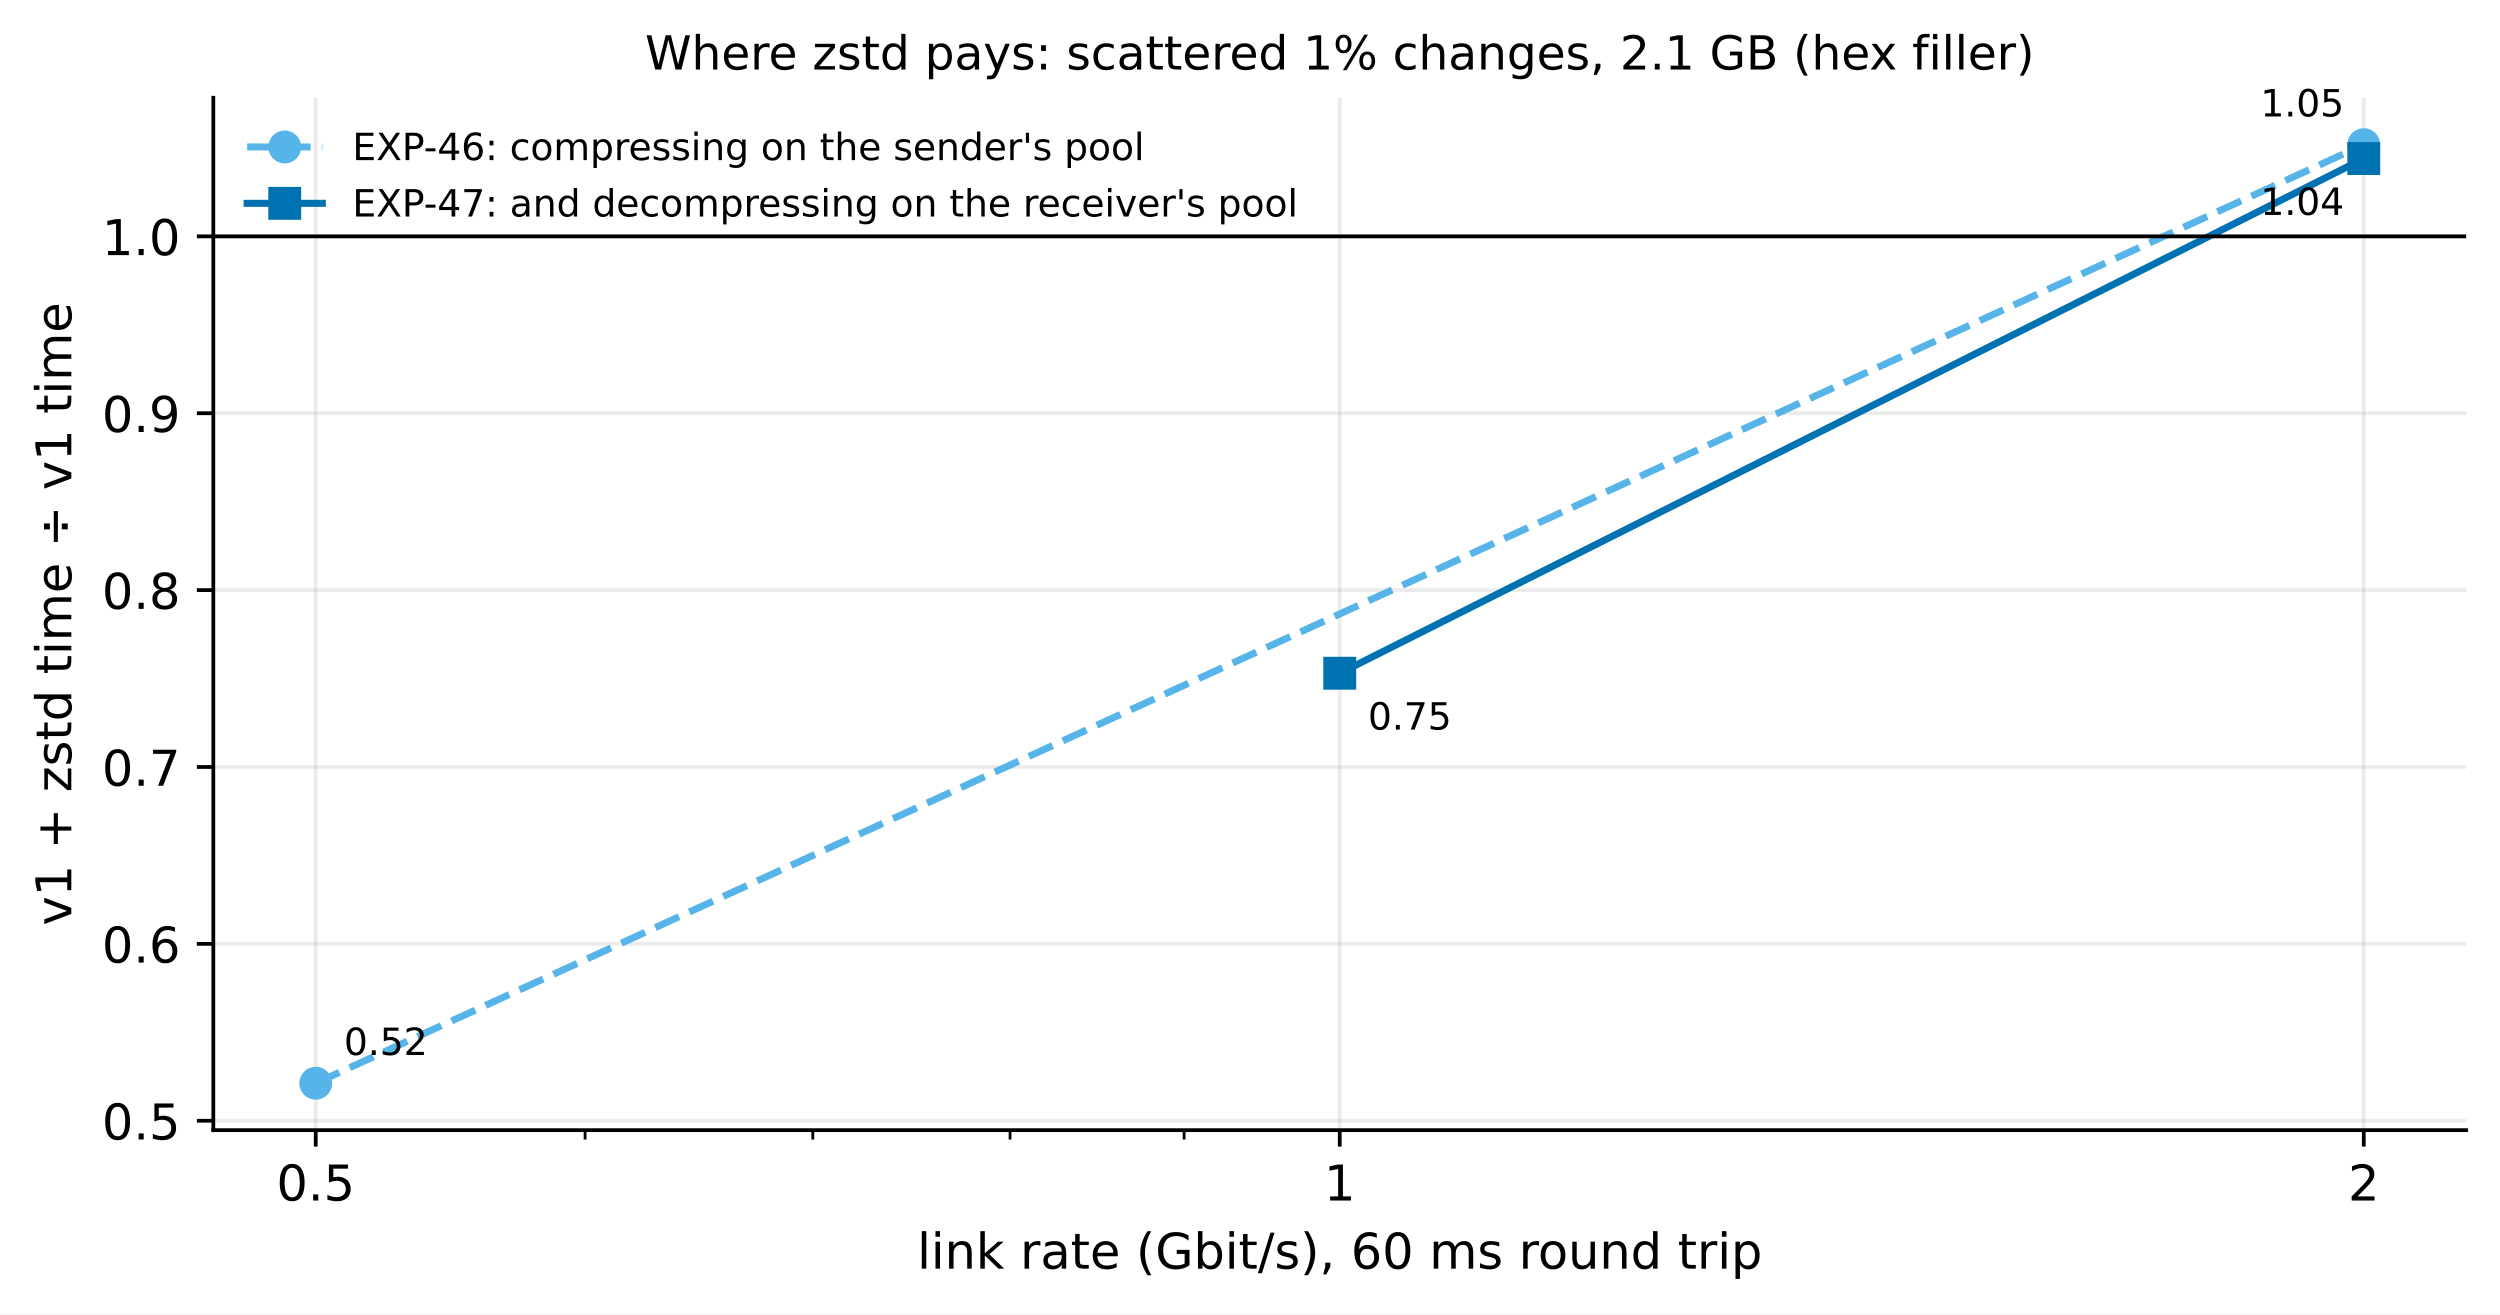
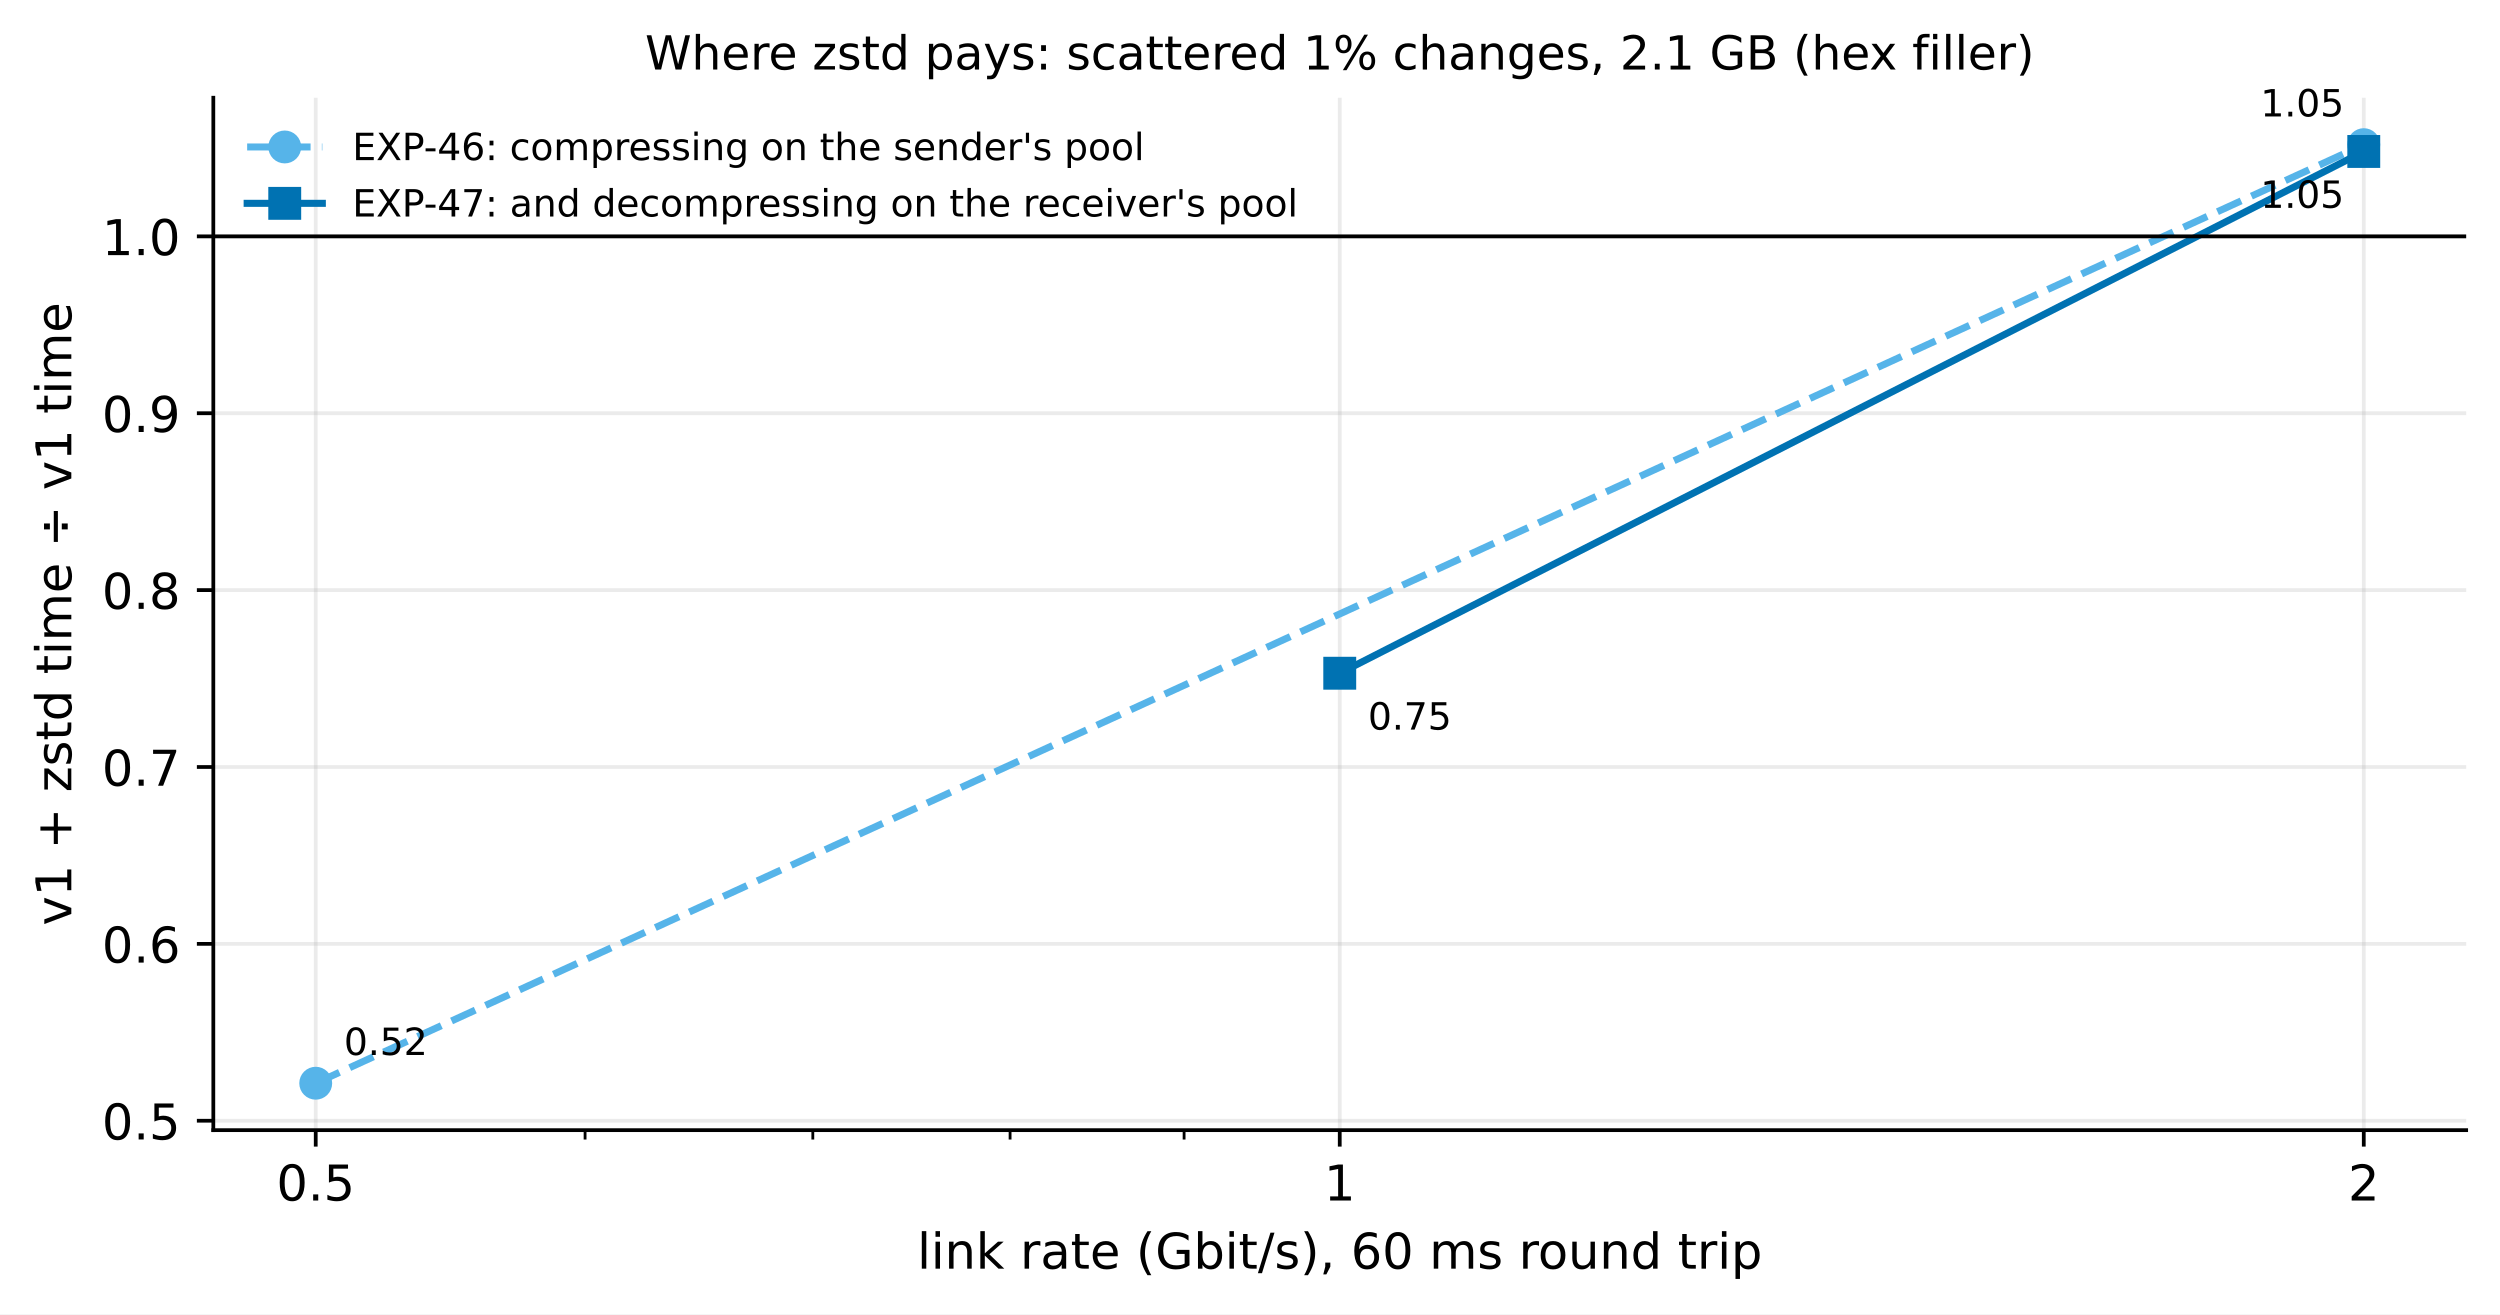
<svg xmlns="http://www.w3.org/2000/svg" xmlns:xlink="http://www.w3.org/1999/xlink" width="532.055pt" height="279.722pt" viewBox="0 0 532.055 279.722" version="1.1">
  <defs>
    <style type="text/css">*{stroke-linejoin: round; stroke-linecap: butt}</style>
  </defs>
  <g id="figure_1">
    <g id="patch_1">
      <path d="M 0 279.722  L 532.055 279.722  L 532.055 0  L 0 0  z " style="fill: #ffffff" />
    </g>
    <g id="axes_1">
      <g id="patch_2">
        <path d="M 45.399 240.521  L 524.855 240.521  L 524.855 20.798  L 45.399 20.798  z " style="fill: #ffffff" />
      </g>
      <g id="matplotlib.axis_1">
        <g id="xtick_1">
          <g id="line2d_1">
            <path d="M 67.193 240.521  L 67.193 20.798  " clip-path="url(#p0ca9a88c3c)" style="fill: none; stroke: #b0b0b0; stroke-opacity: 0.25; stroke-width: 0.8; stroke-linecap: square" />
          </g>
          <g id="line2d_2">
            <defs>
              <path id="m3b7faea5d2" d="M 0 0  L 0 3.5  " style="stroke: #000000; stroke-width: 0.8" />
            </defs>
            <g>
              <use xlink:href="#m3b7faea5d2" x="67.193" y="240.521" style="stroke: #000000; stroke-width: 0.8" />
            </g>
          </g>
          <g id="text_1">
            <text style="font-size: 10.5px; font-family: 'DejaVu Sans', 'Bitstream Vera Sans', 'Computer Modern Sans Serif', 'Lucida Grande', 'Verdana', 'Geneva', 'Lucid', 'Arial', 'Helvetica', 'Avant Garde', sans-serif; text-anchor: middle" x="67.193" y="255.498" transform="rotate(-0 67.19257 255.4983)">0.5</text>
          </g>
        </g>
        <g id="xtick_2">
          <g id="line2d_3">
            <path d="M 285.127 240.521  L 285.127 20.798  " clip-path="url(#p0ca9a88c3c)" style="fill: none; stroke: #b0b0b0; stroke-opacity: 0.25; stroke-width: 0.8; stroke-linecap: square" />
          </g>
          <g id="line2d_4">
            <g>
              <use xlink:href="#m3b7faea5d2" x="285.127" y="240.521" style="stroke: #000000; stroke-width: 0.8" />
            </g>
          </g>
          <g id="text_2">
            <text style="font-size: 10.5px; font-family: 'DejaVu Sans', 'Bitstream Vera Sans', 'Computer Modern Sans Serif', 'Lucida Grande', 'Verdana', 'Geneva', 'Lucid', 'Arial', 'Helvetica', 'Avant Garde', sans-serif; text-anchor: middle" x="285.127" y="255.498" transform="rotate(-0 285.1273 255.4983)">1</text>
          </g>
        </g>
        <g id="xtick_3">
          <g id="line2d_5">
            <path d="M 503.062 240.521  L 503.062 20.798  " clip-path="url(#p0ca9a88c3c)" style="fill: none; stroke: #b0b0b0; stroke-opacity: 0.25; stroke-width: 0.8; stroke-linecap: square" />
          </g>
          <g id="line2d_6">
            <g>
              <use xlink:href="#m3b7faea5d2" x="503.062" y="240.521" style="stroke: #000000; stroke-width: 0.8" />
            </g>
          </g>
          <g id="text_3">
            <text style="font-size: 10.5px; font-family: 'DejaVu Sans', 'Bitstream Vera Sans', 'Computer Modern Sans Serif', 'Lucida Grande', 'Verdana', 'Geneva', 'Lucid', 'Arial', 'Helvetica', 'Avant Garde', sans-serif; text-anchor: middle" x="503.062" y="255.498" transform="rotate(-0 503.062 255.4983)">2</text>
          </g>
        </g>
        <g id="xtick_4">
          <g id="line2d_7">
            <defs>
              <path id="meec627eef3" d="M 0 0  L 0 2  " style="stroke: #000000; stroke-width: 0.6" />
            </defs>
            <g>
              <use xlink:href="#meec627eef3" x="124.517" y="240.521" style="stroke: #000000; stroke-width: 0.6" />
            </g>
          </g>
        </g>
        <g id="xtick_5">
          <g id="line2d_8">
            <g>
              <use xlink:href="#meec627eef3" x="172.984" y="240.521" style="stroke: #000000; stroke-width: 0.6" />
            </g>
          </g>
        </g>
        <g id="xtick_6">
          <g id="line2d_9">
            <g>
              <use xlink:href="#meec627eef3" x="214.968" y="240.521" style="stroke: #000000; stroke-width: 0.6" />
            </g>
          </g>
        </g>
        <g id="xtick_7">
          <g id="line2d_10">
            <g>
              <use xlink:href="#meec627eef3" x="252.001" y="240.521" style="stroke: #000000; stroke-width: 0.6" />
            </g>
          </g>
        </g>
        <g id="text_4">
          <text style="font-size: 10.5px; font-family: 'DejaVu Sans', 'Bitstream Vera Sans', 'Computer Modern Sans Serif', 'Lucida Grande', 'Verdana', 'Geneva', 'Lucid', 'Arial', 'Helvetica', 'Avant Garde', sans-serif; text-anchor: middle" x="285.127" y="269.999" transform="rotate(-0 285.1273 269.9991)">link rate (Gbit/s), 60 ms round trip</text>
        </g>
      </g>
      <g id="matplotlib.axis_2">
        <g id="ytick_1">
          <g id="line2d_11">
            <path d="M 45.399 238.514  L 524.855 238.514  " clip-path="url(#p0ca9a88c3c)" style="fill: none; stroke: #b0b0b0; stroke-opacity: 0.25; stroke-width: 0.8; stroke-linecap: square" />
          </g>
          <g id="line2d_12">
            <defs>
              <path id="me28b40ded8" d="M 0 0  L -3.5 0  " style="stroke: #000000; stroke-width: 0.8" />
            </defs>
            <g>
              <use xlink:href="#me28b40ded8" x="45.399" y="238.514" style="stroke: #000000; stroke-width: 0.8" />
            </g>
          </g>
          <g id="text_5">
            <text style="font-size: 10.5px; font-family: 'DejaVu Sans', 'Bitstream Vera Sans', 'Computer Modern Sans Serif', 'Lucida Grande', 'Verdana', 'Geneva', 'Lucid', 'Arial', 'Helvetica', 'Avant Garde', sans-serif; text-anchor: end" x="38.399" y="242.503" transform="rotate(-0 38.3991 242.5026)">0.5</text>
          </g>
        </g>
        <g id="ytick_2">
          <g id="line2d_13">
            <path d="M 45.399 200.872  L 524.855 200.872  " clip-path="url(#p0ca9a88c3c)" style="fill: none; stroke: #b0b0b0; stroke-opacity: 0.25; stroke-width: 0.8; stroke-linecap: square" />
          </g>
          <g id="line2d_14">
            <g>
              <use xlink:href="#me28b40ded8" x="45.399" y="200.872" style="stroke: #000000; stroke-width: 0.8" />
            </g>
          </g>
          <g id="text_6">
            <text style="font-size: 10.5px; font-family: 'DejaVu Sans', 'Bitstream Vera Sans', 'Computer Modern Sans Serif', 'Lucida Grande', 'Verdana', 'Geneva', 'Lucid', 'Arial', 'Helvetica', 'Avant Garde', sans-serif; text-anchor: end" x="38.399" y="204.861" transform="rotate(-0 38.3991 204.8606)">0.6</text>
          </g>
        </g>
        <g id="ytick_3">
          <g id="line2d_15">
            <path d="M 45.399 163.23  L 524.855 163.23  " clip-path="url(#p0ca9a88c3c)" style="fill: none; stroke: #b0b0b0; stroke-opacity: 0.25; stroke-width: 0.8; stroke-linecap: square" />
          </g>
          <g id="line2d_16">
            <g>
              <use xlink:href="#me28b40ded8" x="45.399" y="163.23" style="stroke: #000000; stroke-width: 0.8" />
            </g>
          </g>
          <g id="text_7">
            <text style="font-size: 10.5px; font-family: 'DejaVu Sans', 'Bitstream Vera Sans', 'Computer Modern Sans Serif', 'Lucida Grande', 'Verdana', 'Geneva', 'Lucid', 'Arial', 'Helvetica', 'Avant Garde', sans-serif; text-anchor: end" x="38.399" y="167.219" transform="rotate(-0 38.3991 167.2185)">0.7</text>
          </g>
        </g>
        <g id="ytick_4">
          <g id="line2d_17">
            <path d="M 45.399 125.588  L 524.855 125.588  " clip-path="url(#p0ca9a88c3c)" style="fill: none; stroke: #b0b0b0; stroke-opacity: 0.25; stroke-width: 0.8; stroke-linecap: square" />
          </g>
          <g id="line2d_18">
            <g>
              <use xlink:href="#me28b40ded8" x="45.399" y="125.588" style="stroke: #000000; stroke-width: 0.8" />
            </g>
          </g>
          <g id="text_8">
            <text style="font-size: 10.5px; font-family: 'DejaVu Sans', 'Bitstream Vera Sans', 'Computer Modern Sans Serif', 'Lucida Grande', 'Verdana', 'Geneva', 'Lucid', 'Arial', 'Helvetica', 'Avant Garde', sans-serif; text-anchor: end" x="38.399" y="129.576" transform="rotate(-0 38.3991 129.5765)">0.8</text>
          </g>
        </g>
        <g id="ytick_5">
          <g id="line2d_19">
            <path d="M 45.399 87.946  L 524.855 87.946  " clip-path="url(#p0ca9a88c3c)" style="fill: none; stroke: #b0b0b0; stroke-opacity: 0.25; stroke-width: 0.8; stroke-linecap: square" />
          </g>
          <g id="line2d_20">
            <g>
              <use xlink:href="#me28b40ded8" x="45.399" y="87.946" style="stroke: #000000; stroke-width: 0.8" />
            </g>
          </g>
          <g id="text_9">
            <text style="font-size: 10.5px; font-family: 'DejaVu Sans', 'Bitstream Vera Sans', 'Computer Modern Sans Serif', 'Lucida Grande', 'Verdana', 'Geneva', 'Lucid', 'Arial', 'Helvetica', 'Avant Garde', sans-serif; text-anchor: end" x="38.399" y="91.934" transform="rotate(-0 38.3991 91.93447)">0.9</text>
          </g>
        </g>
        <g id="ytick_6">
          <g id="line2d_21">
            <path d="M 45.399 50.304  L 524.855 50.304  " clip-path="url(#p0ca9a88c3c)" style="fill: none; stroke: #b0b0b0; stroke-opacity: 0.25; stroke-width: 0.8; stroke-linecap: square" />
          </g>
          <g id="line2d_22">
            <g>
              <use xlink:href="#me28b40ded8" x="45.399" y="50.304" style="stroke: #000000; stroke-width: 0.8" />
            </g>
          </g>
          <g id="text_10">
            <text style="font-size: 10.5px; font-family: 'DejaVu Sans', 'Bitstream Vera Sans', 'Computer Modern Sans Serif', 'Lucida Grande', 'Verdana', 'Geneva', 'Lucid', 'Arial', 'Helvetica', 'Avant Garde', sans-serif; text-anchor: end" x="38.399" y="54.292" transform="rotate(-0 38.3991 54.29243)">1.0</text>
          </g>
        </g>
        <g id="text_11">
          <text style="font-size: 10.5px; font-family: 'DejaVu Sans', 'Bitstream Vera Sans', 'Computer Modern Sans Serif', 'Lucida Grande', 'Verdana', 'Geneva', 'Lucid', 'Arial', 'Helvetica', 'Avant Garde', sans-serif; text-anchor: middle" x="15.178" y="130.66" transform="rotate(-90 15.17836 130.6596)">v1 + zstd time ÷ v1 time</text>
        </g>
      </g>
      <g id="line2d_23">
        <path d="M 67.193 230.533  L 503.062 30.786  " clip-path="url(#p0ca9a88c3c)" style="fill: none; stroke-dasharray: 5.55,2.4; stroke-dashoffset: 0; stroke: #56b4e9; stroke-width: 1.5" />
        <defs>
          <path id="mc59aae5a0b" d="M 0 3  C 0.796 3 1.559 2.684 2.121 2.121  C 2.684 1.559 3 0.796 3 0  C 3 -0.796 2.684 -1.559 2.121 -2.121  C 1.559 -2.684 0.796 -3 0 -3  C -0.796 -3 -1.559 -2.684 -2.121 -2.121  C -2.684 -1.559 -3 -0.796 -3 0  C -3 0.796 -2.684 1.559 -2.121 2.121  C -1.559 2.684 -0.796 3 0 3  z " style="stroke: #56b4e9" />
        </defs>
        <g clip-path="url(#p0ca9a88c3c)">
          <use xlink:href="#mc59aae5a0b" x="67.193" y="230.533" style="fill: #56b4e9; stroke: #56b4e9" />
          <use xlink:href="#mc59aae5a0b" x="503.062" y="30.786" style="fill: #56b4e9; stroke: #56b4e9" />
        </g>
      </g>
      <g id="line2d_24">
-         <path d="M 285.127 143.279  L 503.062 33.741  " clip-path="url(#p0ca9a88c3c)" style="fill: none; stroke: #0072b2; stroke-width: 1.5; stroke-linecap: square" />
+         <path d="M 285.127 143.279  L 503.062 32.235  " clip-path="url(#p0ca9a88c3c)" style="fill: none; stroke: #0072b2; stroke-width: 1.5; stroke-linecap: square" />
        <defs>
          <path id="m6d9aca7e87" d="M -3 3  L 3 3  L 3 -3  L -3 -3  z " style="stroke: #0072b2; stroke-linejoin: miter" />
        </defs>
        <g clip-path="url(#p0ca9a88c3c)">
          <use xlink:href="#m6d9aca7e87" x="285.127" y="143.279" style="fill: #0072b2; stroke: #0072b2; stroke-linejoin: miter" />
-           <use xlink:href="#m6d9aca7e87" x="503.062" y="33.741" style="fill: #0072b2; stroke: #0072b2; stroke-linejoin: miter" />
+           <use xlink:href="#m6d9aca7e87" x="503.062" y="32.235" style="fill: #0072b2; stroke: #0072b2; stroke-linejoin: miter" />
        </g>
      </g>
      <g id="line2d_25">
        <path d="M 45.399 50.304  L 524.855 50.304  " clip-path="url(#p0ca9a88c3c)" style="fill: none; stroke: #000000; stroke-width: 0.8; stroke-linecap: square" />
      </g>
      <g id="patch_3">
        <path d="M 45.399 240.521  L 45.399 20.798  " style="fill: none; stroke: #000000; stroke-width: 0.8; stroke-linejoin: miter; stroke-linecap: square" />
      </g>
      <g id="patch_4">
        <path d="M 45.399 240.521  L 524.855 240.521  " style="fill: none; stroke: #000000; stroke-width: 0.8; stroke-linejoin: miter; stroke-linecap: square" />
      </g>
      <g id="text_12">
        <text style="font-size: 8px; font-family: 'DejaVu Sans', 'Bitstream Vera Sans', 'Computer Modern Sans Serif', 'Lucida Grande', 'Verdana', 'Geneva', 'Lucid', 'Arial', 'Helvetica', 'Avant Garde', sans-serif; text-anchor: start" x="73.193" y="224.533" transform="rotate(-0 73.19257 224.5334)">0.52</text>
      </g>
      <g id="text_13">
        <text style="font-size: 8px; font-family: 'DejaVu Sans', 'Bitstream Vera Sans', 'Computer Modern Sans Serif', 'Lucida Grande', 'Verdana', 'Geneva', 'Lucid', 'Arial', 'Helvetica', 'Avant Garde', sans-serif; text-anchor: start" x="481.062" y="24.786" transform="rotate(-0 481.062 24.78582)">1.05</text>
      </g>
      <g id="text_14">
-         <text style="font-size: 8px; font-family: 'DejaVu Sans', 'Bitstream Vera Sans', 'Computer Modern Sans Serif', 'Lucida Grande', 'Verdana', 'Geneva', 'Lucid', 'Arial', 'Helvetica', 'Avant Garde', sans-serif; text-anchor: start" x="481.062" y="45.741" transform="rotate(-0 481.062 45.74117)">1.04</text>
+         <text style="font-size: 8px; font-family: 'DejaVu Sans', 'Bitstream Vera Sans', 'Computer Modern Sans Serif', 'Lucida Grande', 'Verdana', 'Geneva', 'Lucid', 'Arial', 'Helvetica', 'Avant Garde', sans-serif; text-anchor: start" x="481.062" y="44.235" transform="rotate(-0 481.062 44.23549)">1.05</text>
      </g>
      <g id="text_15">
        <text style="font-size: 8px; font-family: 'DejaVu Sans', 'Bitstream Vera Sans', 'Computer Modern Sans Serif', 'Lucida Grande', 'Verdana', 'Geneva', 'Lucid', 'Arial', 'Helvetica', 'Avant Garde', sans-serif; text-anchor: start" x="291.127" y="155.279" transform="rotate(-0 291.1273 155.2795)">0.75</text>
      </g>
      <g id="text_16">
        <text style="font-size: 10px; font-family: 'DejaVu Sans', 'Bitstream Vera Sans', 'Computer Modern Sans Serif', 'Lucida Grande', 'Verdana', 'Geneva', 'Lucid', 'Arial', 'Helvetica', 'Avant Garde', sans-serif; text-anchor: middle" x="285.127" y="14.798" transform="rotate(-0 285.1273 14.79844)">Where zstd pays: scattered 1% changes, 2.1 GB (hex filler)</text>
      </g>
      <g id="legend_1">
        <g id="line2d_26">
          <path d="M 52.599 31.277  L 60.599 31.277  L 68.599 31.277  " style="fill: none; stroke-dasharray: 5.55,2.4; stroke-dashoffset: 0; stroke: #56b4e9; stroke-width: 1.5" />
          <g>
            <use xlink:href="#mc59aae5a0b" x="60.599" y="31.277" style="fill: #56b4e9; stroke: #56b4e9" />
          </g>
        </g>
        <g id="text_17">
          <text style="font-size: 8px; font-family: 'DejaVu Sans', 'Bitstream Vera Sans', 'Computer Modern Sans Serif', 'Lucida Grande', 'Verdana', 'Geneva', 'Lucid', 'Arial', 'Helvetica', 'Avant Garde', sans-serif; text-anchor: start" x="74.999" y="34.077" transform="rotate(-0 74.9991 34.07719)">EXP-46: compressing on the sender's pool</text>
        </g>
        <g id="line2d_27">
          <path d="M 52.599 43.278  L 60.599 43.278  L 68.599 43.278  " style="fill: none; stroke: #0072b2; stroke-width: 1.5; stroke-linecap: square" />
          <g>
            <use xlink:href="#m6d9aca7e87" x="60.599" y="43.278" style="fill: #0072b2; stroke: #0072b2; stroke-linejoin: miter" />
          </g>
        </g>
        <g id="text_18">
          <text style="font-size: 8px; font-family: 'DejaVu Sans', 'Bitstream Vera Sans', 'Computer Modern Sans Serif', 'Lucida Grande', 'Verdana', 'Geneva', 'Lucid', 'Arial', 'Helvetica', 'Avant Garde', sans-serif; text-anchor: start" x="74.999" y="46.078" transform="rotate(-0 74.9991 46.07781)">EXP-47: and decompressing on the receiver's pool</text>
        </g>
      </g>
    </g>
  </g>
  <defs>
    <clipPath id="p0ca9a88c3c">
      <rect x="45.399" y="20.798" width="479.456" height="219.722" />
    </clipPath>
  </defs>
</svg>
